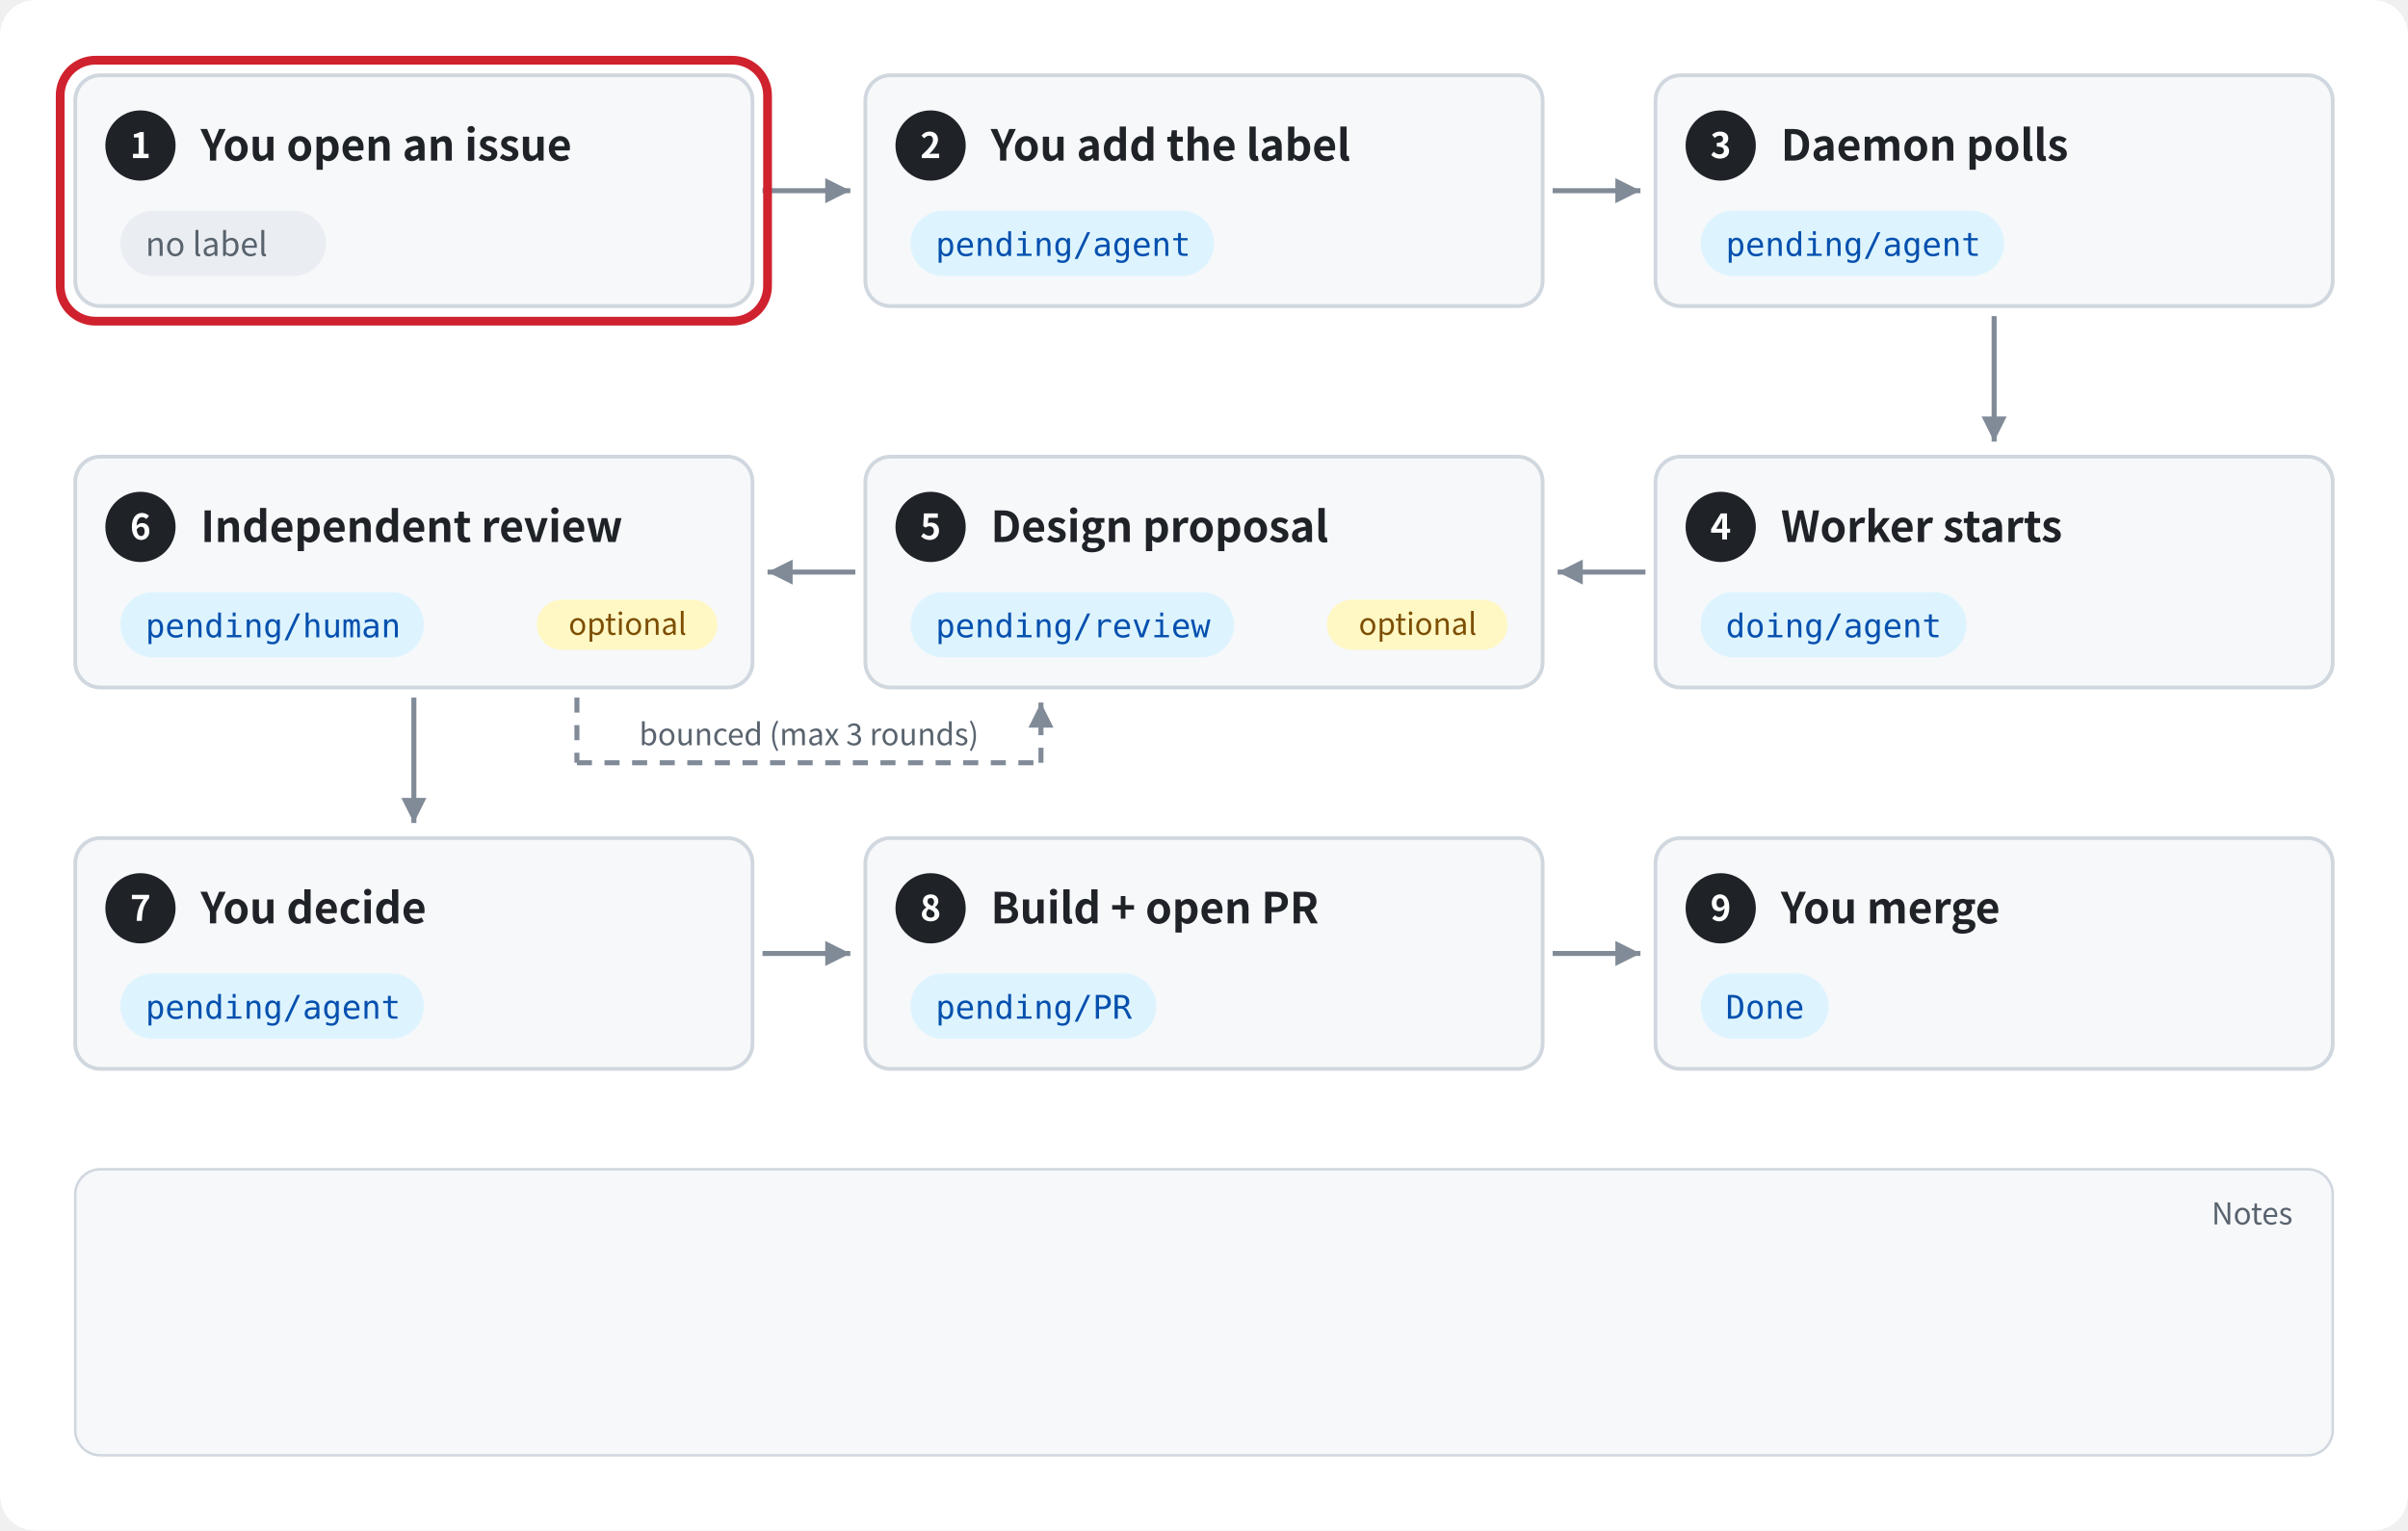
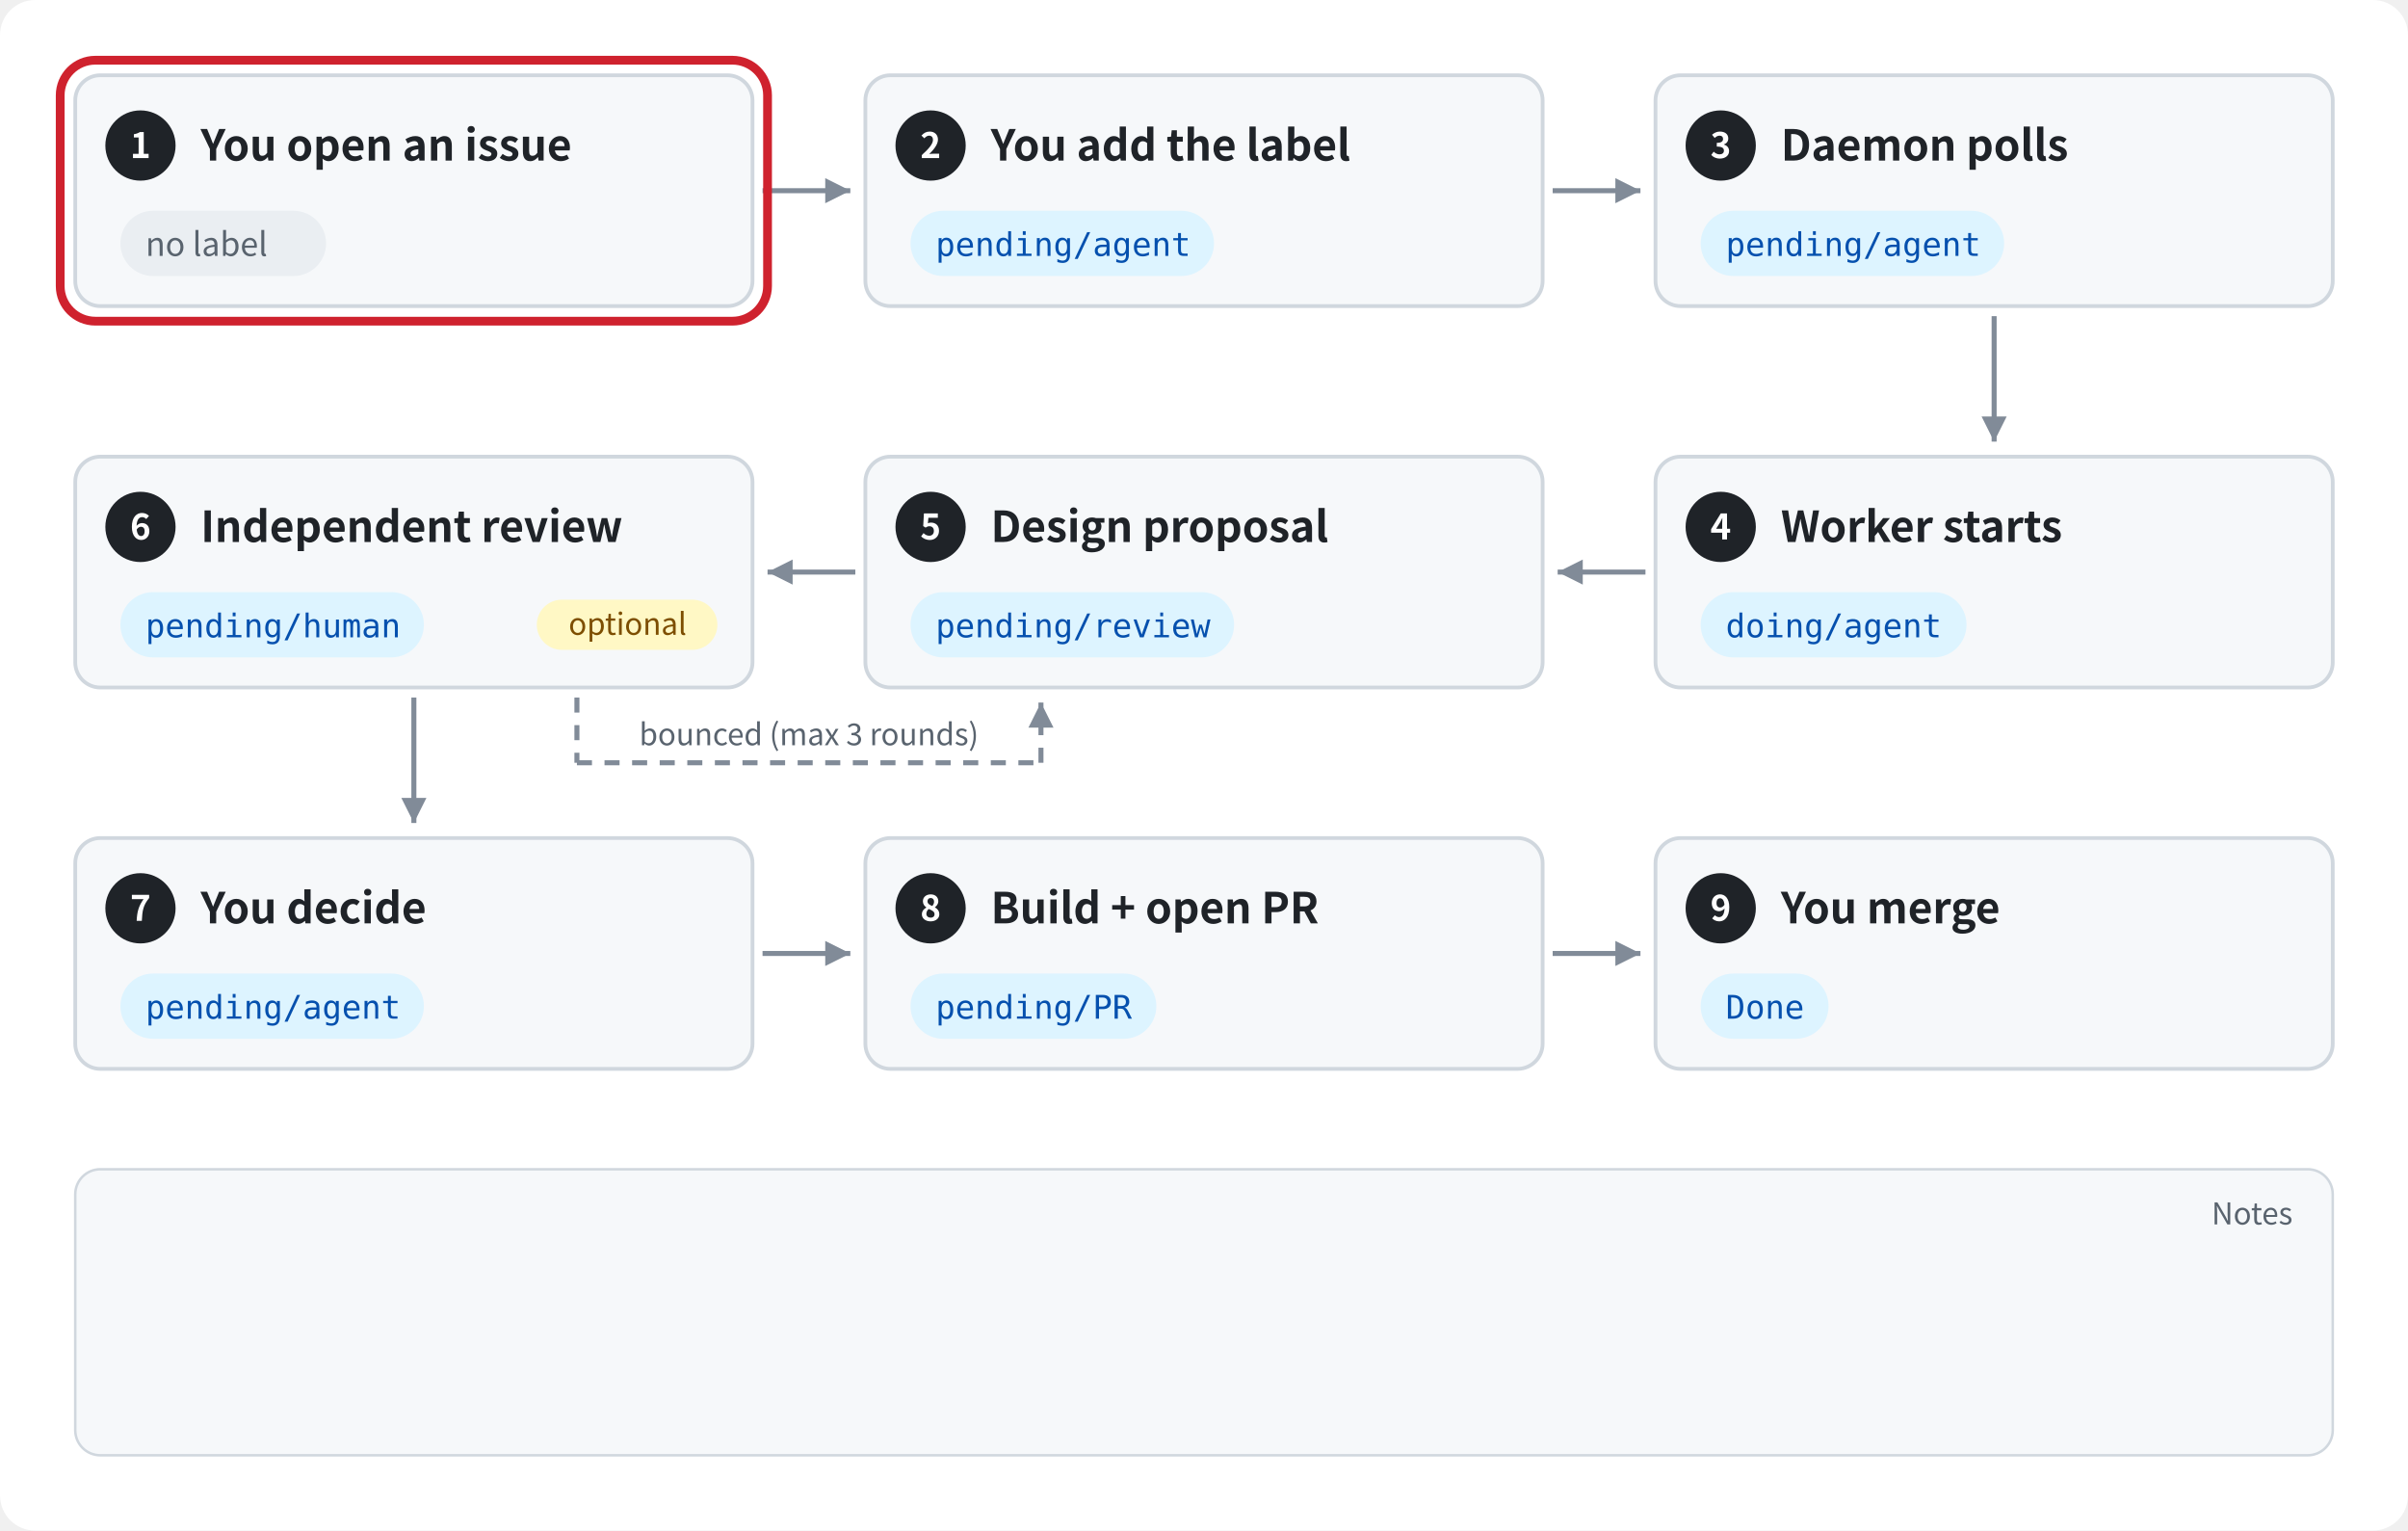
<svg xmlns="http://www.w3.org/2000/svg" width="960" height="610" viewBox="0 0 960 610" role="img">
  <style>text{font-family:-apple-system, BlinkMacSystemFont, "Segoe UI", "PingFang SC", "Hiragino Sans GB", "Noto Sans CJK SC", "Microsoft YaHei", Helvetica, Arial, sans-serif} text.m{font-family:ui-monospace, SFMono-Regular, Menlo, Consolas, monospace}</style>
  <rect x="0" y="0" width="960" height="610" rx="14" fill="#ffffff" />
  <line x1="304" y1="76.0" x2="339" y2="76.0" stroke="#818b98" stroke-width="2" />
  <polygon points="339,76 329.0,81.0 329.0,71.0" fill="#818b98" />
  <line x1="619" y1="76.0" x2="654" y2="76.0" stroke="#818b98" stroke-width="2" />
  <polygon points="654,76 644.0,81.0 644.0,71.0" fill="#818b98" />
  <line x1="795.0" y1="126" x2="795.0" y2="176" stroke="#818b98" stroke-width="2" />
  <polygon points="795,176 790.0,166.0 800.0,166.0" fill="#818b98" />
  <line x1="656" y1="228.0" x2="621" y2="228.0" stroke="#818b98" stroke-width="2" />
  <polygon points="621,228 631.0,223.0 631.0,233.0" fill="#818b98" />
  <line x1="341" y1="228.0" x2="306" y2="228.0" stroke="#818b98" stroke-width="2" />
  <polygon points="306,228 316.0,223.0 316.0,233.0" fill="#818b98" />
  <line x1="165.0" y1="278" x2="165.0" y2="328" stroke="#818b98" stroke-width="2" />
  <polygon points="165,328 160.0,318.0 170.0,318.0" fill="#818b98" />
  <line x1="304" y1="380.0" x2="339" y2="380.0" stroke="#818b98" stroke-width="2" />
  <polygon points="339,380 329.0,385.0 329.0,375.0" fill="#818b98" />
  <line x1="619" y1="380.0" x2="654" y2="380.0" stroke="#818b98" stroke-width="2" />
  <polygon points="654,380 644.0,385.0 644.0,375.0" fill="#818b98" />
  <line x1="230" y1="278" x2="230" y2="304" stroke="#818b98" stroke-width="2" stroke-dasharray="6 5" />
  <line x1="230" y1="304" x2="415" y2="304" stroke="#818b98" stroke-width="2" stroke-dasharray="6 5" />
  <line x1="415" y1="304" x2="415" y2="280" stroke="#818b98" stroke-width="2" stroke-dasharray="6 5" />
  <polygon points="415,280 420.0,290.0 410.0,290.0" fill="#818b98" />
  <text x="322.5" y="297" font-size="12" font-weight="normal" fill="#59636e" text-anchor="middle">bounced (max 3 rounds)</text>
  <g class="card">
    <rect x="30" y="30" width="270" height="92" rx="10" fill="#f6f8fa" stroke="#d0d7de" stroke-width="1.5" />
    <circle cx="56" cy="58" r="14" fill="#1f2328" />
    <text x="56" y="63" font-size="14" font-weight="bold" fill="#ffffff" text-anchor="middle">1</text>
    <text x="80" y="64" font-size="17" font-weight="bold" fill="#1f2328" text-anchor="start">You open an issue</text>
    <rect x="48" y="84" width="82" height="26" rx="13" fill="#eaeef2" />
    <text x="58" y="102" font-size="13" font-weight="normal" fill="#59636e" text-anchor="start">no label</text>
  </g>
  <g class="card">
    <rect x="345" y="30" width="270" height="92" rx="10" fill="#f6f8fa" stroke="#d0d7de" stroke-width="1.5" />
    <circle cx="371" cy="58" r="14" fill="#1f2328" />
    <text x="371" y="63" font-size="14" font-weight="bold" fill="#ffffff" text-anchor="middle">2</text>
    <text x="395" y="64" font-size="17" font-weight="bold" fill="#1f2328" text-anchor="start">You add the label</text>
    <rect x="363" y="84" width="121" height="26" rx="13" fill="#ddf4ff" />
    <text class="m" x="373" y="102" font-size="13" font-weight="normal" fill="#0550ae" text-anchor="start">pending/agent</text>
  </g>
  <g class="card">
    <rect x="660" y="30" width="270" height="92" rx="10" fill="#f6f8fa" stroke="#d0d7de" stroke-width="1.5" />
    <circle cx="686" cy="58" r="14" fill="#1f2328" />
    <text x="686" y="63" font-size="14" font-weight="bold" fill="#ffffff" text-anchor="middle">3</text>
    <text x="710" y="64" font-size="17" font-weight="bold" fill="#1f2328" text-anchor="start">Daemon polls</text>
    <rect x="678" y="84" width="121" height="26" rx="13" fill="#ddf4ff" />
    <text class="m" x="688" y="102" font-size="13" font-weight="normal" fill="#0550ae" text-anchor="start">pending/agent</text>
  </g>
  <g class="card">
    <rect x="660" y="182" width="270" height="92" rx="10" fill="#f6f8fa" stroke="#d0d7de" stroke-width="1.5" />
    <circle cx="686" cy="210" r="14" fill="#1f2328" />
    <text x="686" y="215" font-size="14" font-weight="bold" fill="#ffffff" text-anchor="middle">4</text>
    <text x="710" y="216" font-size="17" font-weight="bold" fill="#1f2328" text-anchor="start">Worker starts</text>
    <rect x="678" y="236" width="106" height="26" rx="13" fill="#ddf4ff" />
    <text class="m" x="688" y="254" font-size="13" font-weight="normal" fill="#0550ae" text-anchor="start">doing/agent</text>
  </g>
  <g class="card">
    <rect x="345" y="182" width="270" height="92" rx="10" fill="#f6f8fa" stroke="#d0d7de" stroke-width="1.5" />
    <circle cx="371" cy="210" r="14" fill="#1f2328" />
    <text x="371" y="215" font-size="14" font-weight="bold" fill="#ffffff" text-anchor="middle">5</text>
    <text x="395" y="216" font-size="17" font-weight="bold" fill="#1f2328" text-anchor="start">Design proposal</text>
-     <rect x="529" y="239" width="72" height="20" rx="10" fill="#fff8c5" />
-     <text x="565.2" y="253" font-size="12" font-weight="normal" fill="#7d4e00" text-anchor="middle">optional</text>
    <rect x="363" y="236" width="129" height="26" rx="13" fill="#ddf4ff" />
    <text class="m" x="373" y="254" font-size="13" font-weight="normal" fill="#0550ae" text-anchor="start">pending/review</text>
  </g>
  <g class="card">
    <rect x="30" y="182" width="270" height="92" rx="10" fill="#f6f8fa" stroke="#d0d7de" stroke-width="1.5" />
    <circle cx="56" cy="210" r="14" fill="#1f2328" />
    <text x="56" y="215" font-size="14" font-weight="bold" fill="#ffffff" text-anchor="middle">6</text>
    <text x="80" y="216" font-size="17" font-weight="bold" fill="#1f2328" text-anchor="start">Independent review</text>
    <rect x="214" y="239" width="72" height="20" rx="10" fill="#fff8c5" />
    <text x="250.2" y="253" font-size="12" font-weight="normal" fill="#7d4e00" text-anchor="middle">optional</text>
    <rect x="48" y="236" width="121" height="26" rx="13" fill="#ddf4ff" />
    <text class="m" x="58" y="254" font-size="13" font-weight="normal" fill="#0550ae" text-anchor="start">pending/human</text>
  </g>
  <g class="card">
    <rect x="30" y="334" width="270" height="92" rx="10" fill="#f6f8fa" stroke="#d0d7de" stroke-width="1.5" />
    <circle cx="56" cy="362" r="14" fill="#1f2328" />
    <text x="56" y="367" font-size="14" font-weight="bold" fill="#ffffff" text-anchor="middle">7</text>
    <text x="80" y="368" font-size="17" font-weight="bold" fill="#1f2328" text-anchor="start">You decide</text>
    <rect x="48" y="388" width="121" height="26" rx="13" fill="#ddf4ff" />
    <text class="m" x="58" y="406" font-size="13" font-weight="normal" fill="#0550ae" text-anchor="start">pending/agent</text>
  </g>
  <g class="card">
    <rect x="345" y="334" width="270" height="92" rx="10" fill="#f6f8fa" stroke="#d0d7de" stroke-width="1.5" />
    <circle cx="371" cy="362" r="14" fill="#1f2328" />
    <text x="371" y="367" font-size="14" font-weight="bold" fill="#ffffff" text-anchor="middle">8</text>
    <text x="395" y="368" font-size="17" font-weight="bold" fill="#1f2328" text-anchor="start">Build + open PR</text>
    <rect x="363" y="388" width="98" height="26" rx="13" fill="#ddf4ff" />
    <text class="m" x="373" y="406" font-size="13" font-weight="normal" fill="#0550ae" text-anchor="start">pending/PR</text>
  </g>
  <g class="card">
    <rect x="660" y="334" width="270" height="92" rx="10" fill="#f6f8fa" stroke="#d0d7de" stroke-width="1.5" />
    <circle cx="686" cy="362" r="14" fill="#1f2328" />
    <text x="686" y="367" font-size="14" font-weight="bold" fill="#ffffff" text-anchor="middle">9</text>
    <text x="710" y="368" font-size="17" font-weight="bold" fill="#1f2328" text-anchor="start">You merge</text>
    <rect x="678" y="388" width="51" height="26" rx="13" fill="#ddf4ff" />
    <text class="m" x="688" y="406" font-size="13" font-weight="normal" fill="#0550ae" text-anchor="start">Done</text>
  </g>
  <rect x="30" y="466" width="900" height="114" rx="10" fill="#f6f8fa" stroke="#d0d7de" stroke-width="1" />
  <text x="914" y="488" font-size="12" font-weight="normal" fill="#59636e" text-anchor="end">Notes</text>
  <g class="cap" opacity="0">
    <animate attributeName="opacity" dur="31.5s" repeatCount="indefinite" calcMode="discrete" keyTimes="0;0.008;0.103" values="0;1;0" />
    <text x="54" y="500" font-size="16" font-weight="bold" fill="#1f2328" text-anchor="start">1. You open an issue</text>
    <text x="54" y="526" font-size="15" font-weight="normal" fill="#1f2328" text-anchor="start">A new issue just sits there until you decide to hand it to the AI;</text>
    <text x="54" y="550" font-size="15" font-weight="normal" fill="#1f2328" text-anchor="start">the daemon leaves it alone (unless the project runs greedy mode).</text>
  </g>
  <g class="cap" opacity="0">
    <animate attributeName="opacity" dur="31.5s" repeatCount="indefinite" calcMode="discrete" keyTimes="0;0.119;0.214" values="0;1;0" />
    <text x="54" y="500" font-size="16" font-weight="bold" fill="#1f2328" text-anchor="start">2. You add the label</text>
    <text x="54" y="526" font-size="15" font-weight="normal" fill="#1f2328" text-anchor="start">Labeling the issue pending/agent is the one and only switch.</text>
  </g>
  <g class="cap" opacity="0">
    <animate attributeName="opacity" dur="31.5s" repeatCount="indefinite" calcMode="discrete" keyTimes="0;0.23;0.325" values="0;1;0" />
    <text x="54" y="500" font-size="16" font-weight="bold" fill="#1f2328" text-anchor="start">3. Daemon polls</text>
    <text x="54" y="526" font-size="15" font-weight="normal" fill="#1f2328" text-anchor="start">A local background job checks GitHub every 60 s by default (configurable)</text>
    <text x="54" y="550" font-size="15" font-weight="normal" fill="#1f2328" text-anchor="start">and slows down when idle. It only calls GitHub, never a model.</text>
  </g>
  <g class="cap" opacity="0">
    <animate attributeName="opacity" dur="31.5s" repeatCount="indefinite" calcMode="discrete" keyTimes="0;0.341;0.437" values="0;1;0" />
    <text x="54" y="500" font-size="16" font-weight="bold" fill="#1f2328" text-anchor="start">4. Worker starts</text>
    <text x="54" y="526" font-size="15" font-weight="normal" fill="#1f2328" text-anchor="start">Own git worktree + tmux + agent session. The label flips to doing/agent</text>
    <text x="54" y="550" font-size="15" font-weight="normal" fill="#1f2328" text-anchor="start">only once it is confirmed alive; if it dies, pending/human + a comment.</text>
  </g>
  <g class="cap" opacity="0">
    <animate attributeName="opacity" dur="31.5s" repeatCount="indefinite" calcMode="discrete" keyTimes="0;0.452;0.548" values="0;1;0" />
    <text x="54" y="500" font-size="16" font-weight="bold" fill="#1f2328" text-anchor="start">5. Design proposal</text>
-     <text x="54" y="526" font-size="15" font-weight="normal" fill="#1f2328" text-anchor="start">No code on the first dispatch: the plan and the choices for you go up</text>
-     <text x="54" y="550" font-size="15" font-weight="normal" fill="#1f2328" text-anchor="start">as an issue comment. No review gate? Then pending/human, straight to 7.</text>
+     <text x="54" y="526" font-size="15" font-weight="normal" fill="#1f2328" text-anchor="start">Always comes first: no code, the plan and the choices for you go up as a comment.</text>
+     <text x="54" y="550" font-size="15" font-weight="normal" fill="#1f2328" text-anchor="start">With a review gate it goes to pending/review; without, straight to pending/human and 7.</text>
  </g>
  <g class="cap" opacity="0">
    <animate attributeName="opacity" dur="31.5s" repeatCount="indefinite" calcMode="discrete" keyTimes="0;0.563;0.659" values="0;1;0" />
    <text x="54" y="500" font-size="16" font-weight="bold" fill="#1f2328" text-anchor="start">6. Independent review</text>
    <text x="54" y="526" font-size="15" font-weight="normal" fill="#1f2328" text-anchor="start">Another agent reviews the plan; a fail bounces it back (dashed line).</text>
    <text x="54" y="550" font-size="15" font-weight="normal" fill="#1f2328" text-anchor="start">At most 3 rounds (configurable), then it reaches you either way.</text>
  </g>
  <g class="cap" opacity="0">
    <animate attributeName="opacity" dur="31.5s" repeatCount="indefinite" calcMode="discrete" keyTimes="0;0.675;0.77" values="0;1;0" />
    <text x="54" y="500" font-size="16" font-weight="bold" fill="#1f2328" text-anchor="start">7. You decide</text>
    <text x="54" y="526" font-size="15" font-weight="normal" fill="#1f2328" text-anchor="start">Tick the options or reply in a comment, then relabel pending/agent.</text>
    <text x="54" y="550" font-size="15" font-weight="normal" fill="#1f2328" text-anchor="start">The next poll picks it up again.</text>
  </g>
  <g class="cap" opacity="0">
    <animate attributeName="opacity" dur="31.5s" repeatCount="indefinite" calcMode="discrete" keyTimes="0;0.786;0.881" values="0;1;0" />
    <text x="54" y="500" font-size="16" font-weight="bold" fill="#1f2328" text-anchor="start">8. Build + open PR</text>
    <text x="54" y="526" font-size="15" font-weight="normal" fill="#1f2328" text-anchor="start">The worker writes code and runs tests; the PR opens only once green.</text>
-     <text x="54" y="550" font-size="15" font-weight="normal" fill="#1f2328" text-anchor="start">The issue moves to pending/PR; the PR gets reviewed, then goes to you.</text>
+     <text x="54" y="550" font-size="15" font-weight="normal" fill="#1f2328" text-anchor="start">The issue moves to pending/PR; with a review gate the PR is reviewed first.</text>
  </g>
  <g class="cap" opacity="0">
    <animate attributeName="opacity" dur="31.5s" repeatCount="indefinite" calcMode="discrete" keyTimes="0;0.897;0.992" values="0;1;0" />
    <text x="54" y="500" font-size="16" font-weight="bold" fill="#1f2328" text-anchor="start">9. You merge</text>
    <text x="54" y="526" font-size="15" font-weight="normal" fill="#1f2328" text-anchor="start">The PR is labeled Done and the issue closes with it.</text>
    <text x="54" y="550" font-size="15" font-weight="normal" fill="#1f2328" text-anchor="start">The daemon cleans up the worktree, tmux and session records.</text>
  </g>
  <rect class="focus" x="24" y="24" width="282" height="104" rx="14" fill="none" stroke="#cf222e" stroke-width="3.5">
    <animate attributeName="x" dur="31.5s" repeatCount="indefinite" calcMode="discrete" keyTimes="0;0.111;0.222;0.333;0.444;0.556;0.667;0.778;0.889" values="24;339;654;654;339;24;24;339;654" />
    <animate attributeName="y" dur="31.5s" repeatCount="indefinite" calcMode="discrete" keyTimes="0;0.111;0.222;0.333;0.444;0.556;0.667;0.778;0.889" values="24;24;24;176;176;176;328;328;328" />
    <animate attributeName="width" dur="31.5s" repeatCount="indefinite" calcMode="discrete" keyTimes="0;0.111;0.222;0.333;0.444;0.556;0.667;0.778;0.889" values="282;282;282;282;282;282;282;282;282" />
    <animate attributeName="height" dur="31.5s" repeatCount="indefinite" calcMode="discrete" keyTimes="0;0.111;0.222;0.333;0.444;0.556;0.667;0.778;0.889" values="104;104;104;104;104;104;104;104;104" />
  </rect>
</svg>
